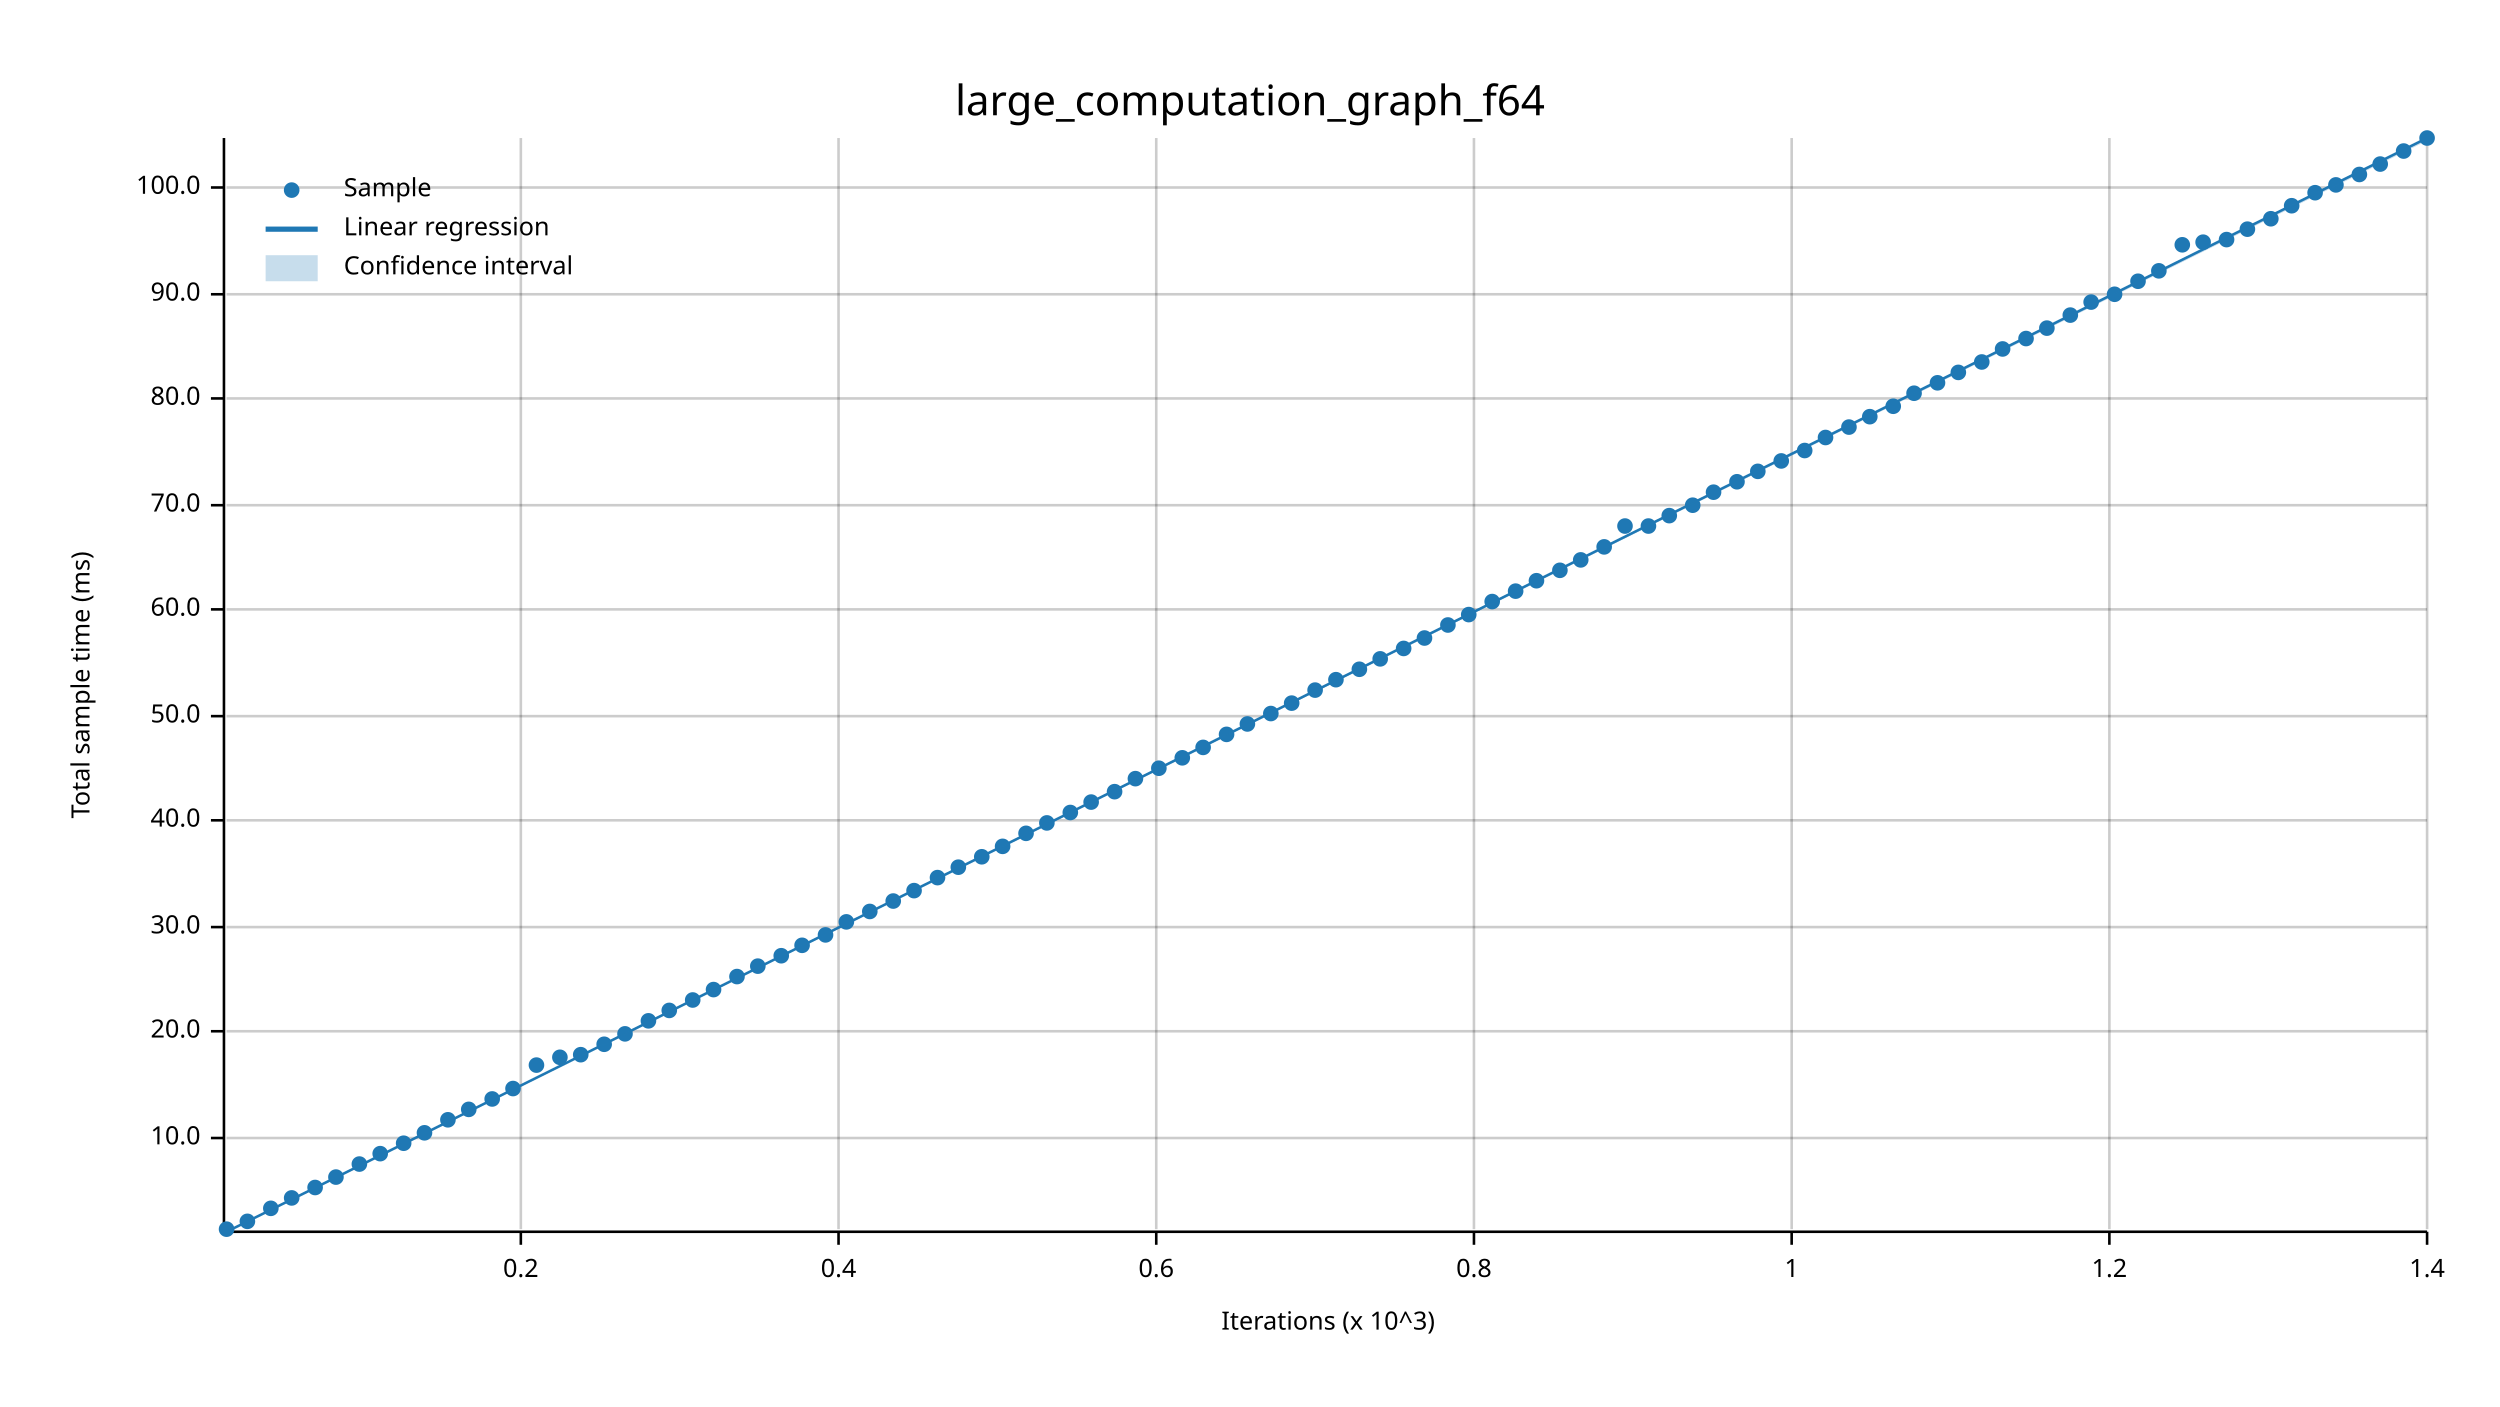
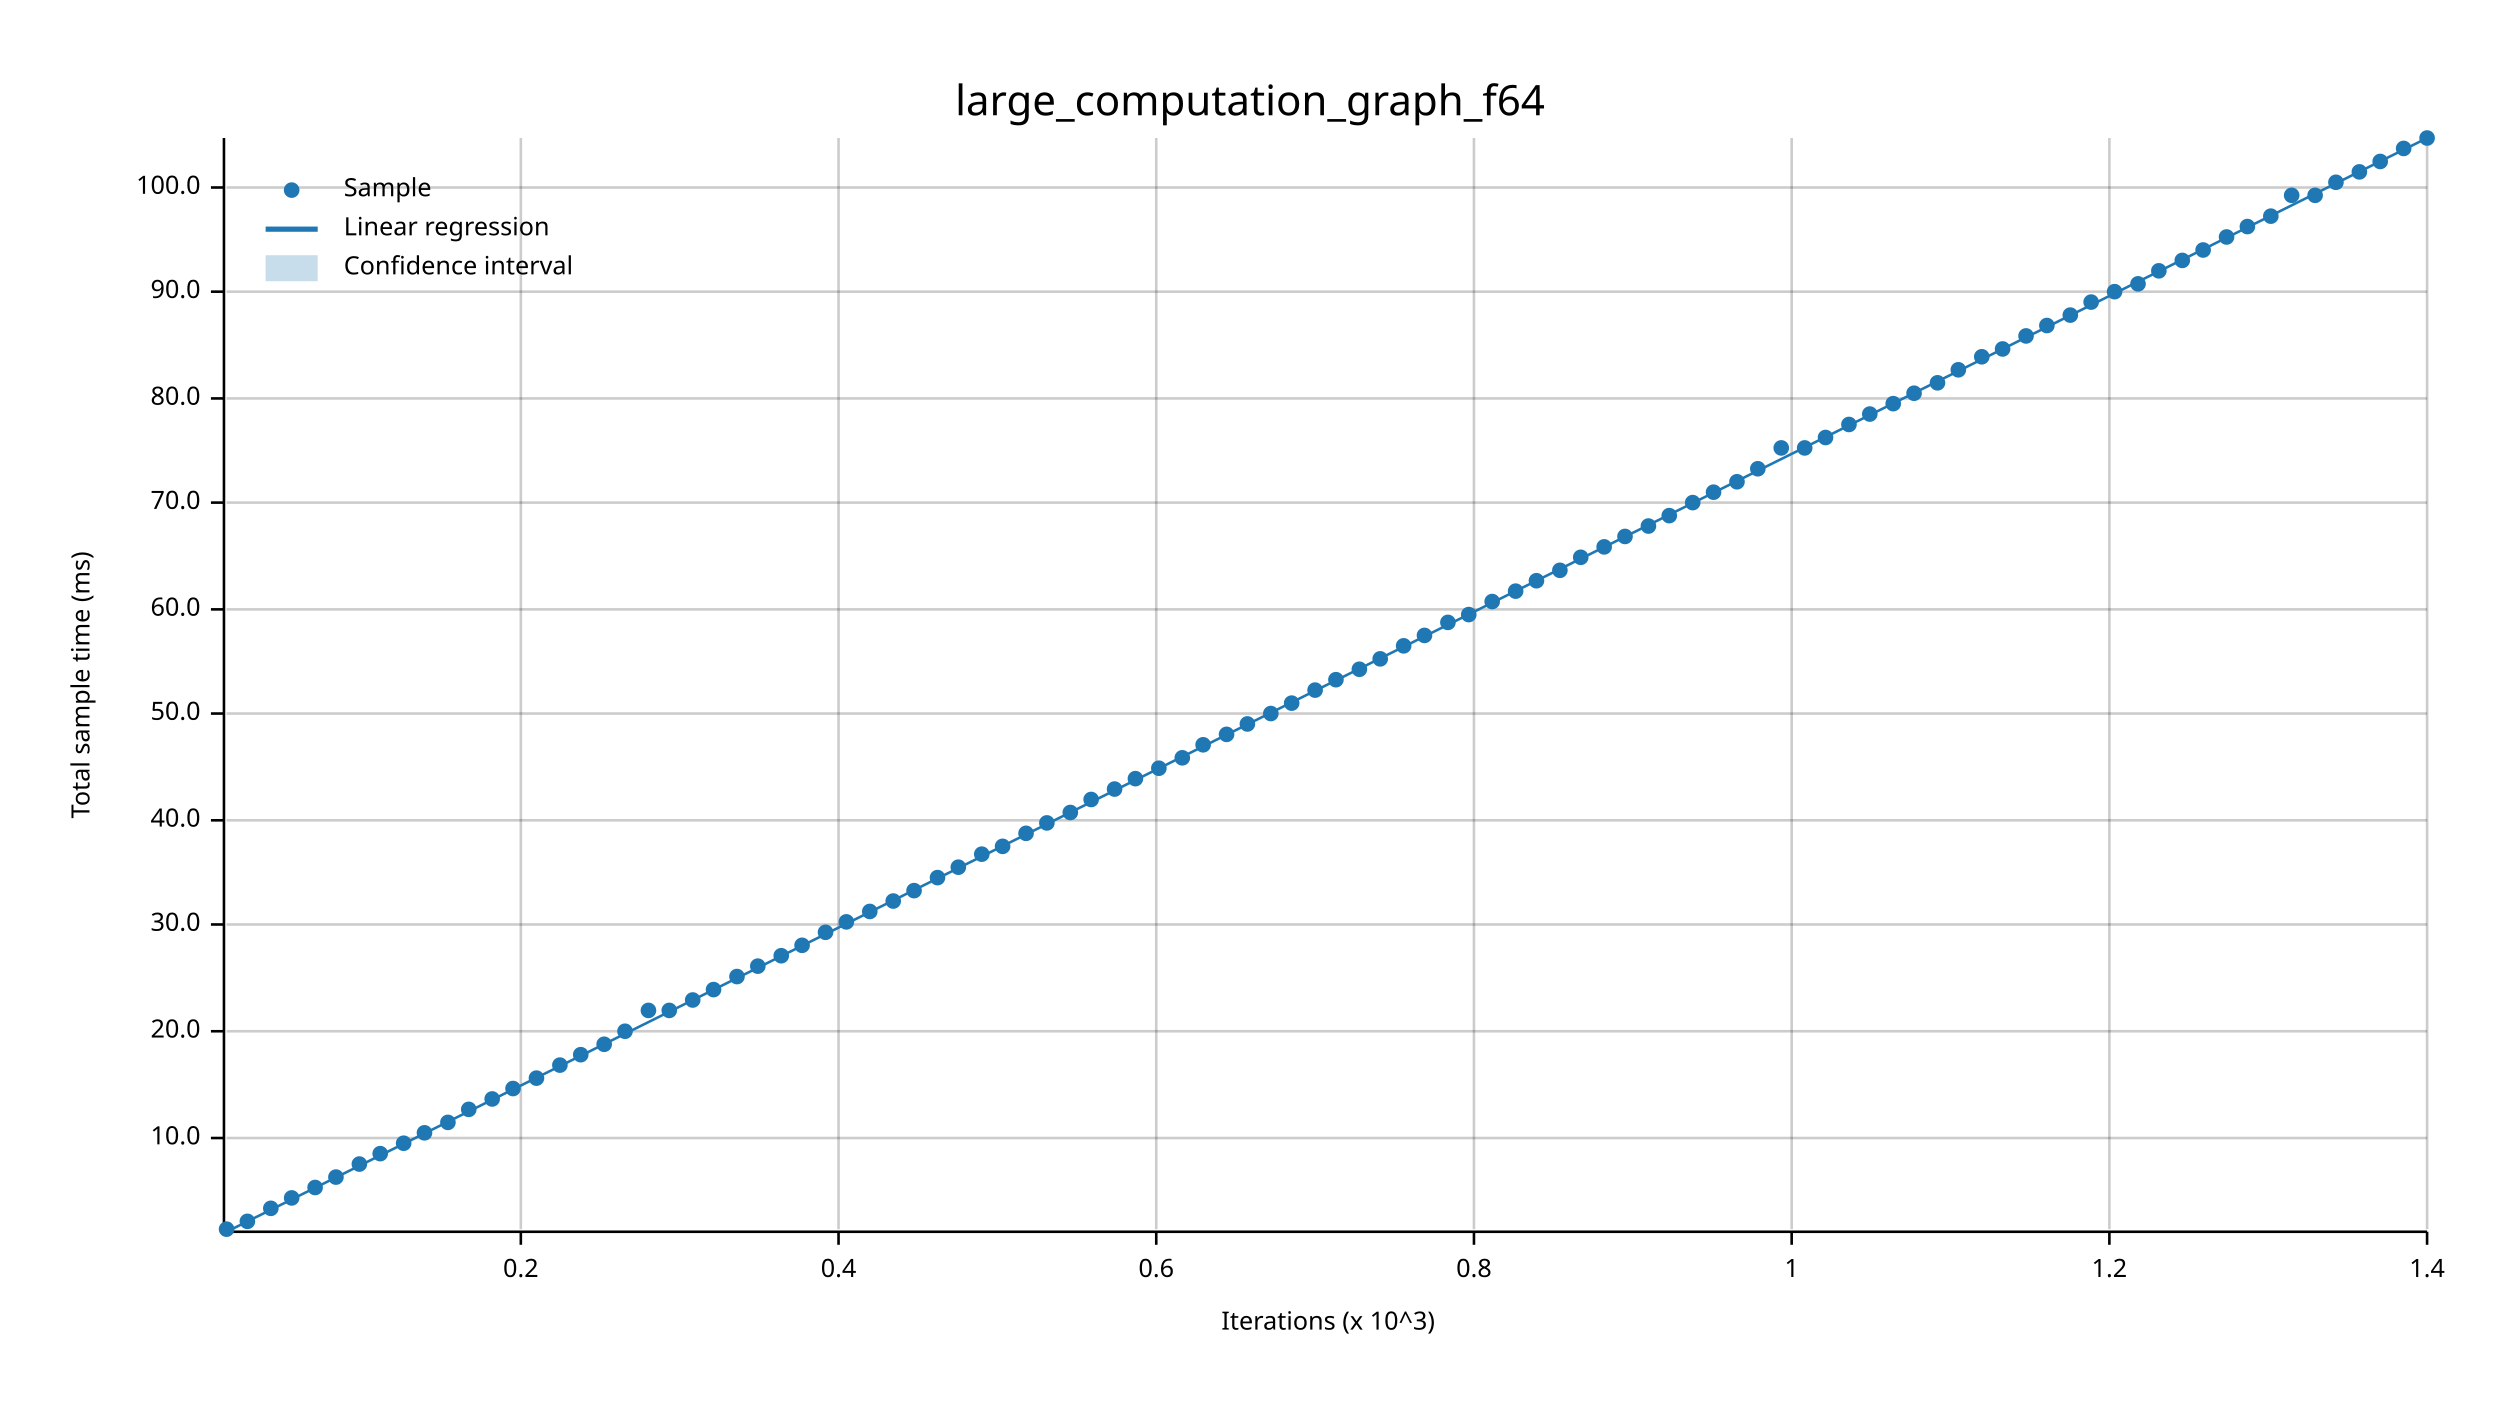
<svg xmlns="http://www.w3.org/2000/svg" width="960" height="540" viewBox="0 0 960 540">
  <text x="480" y="32" dy="0.76em" text-anchor="middle" font-family="sans-serif" font-size="16.129" opacity="1" fill="#000000">
large_computation_graph_f64
</text>
  <text x="27" y="263" dy="0.76em" text-anchor="middle" font-family="sans-serif" font-size="9.677" opacity="1" fill="#000000" transform="rotate(270, 27, 263)">
Total sample time (ms)
</text>
  <text x="510" y="513" dy="-0.5ex" text-anchor="middle" font-family="sans-serif" font-size="9.677" opacity="1" fill="#000000">
Iterations (x 10^3)
</text>
  <line opacity="0.2" stroke="#000000" stroke-width="1" x1="200" y1="472" x2="200" y2="53" />
  <line opacity="0.2" stroke="#000000" stroke-width="1" x1="322" y1="472" x2="322" y2="53" />
  <line opacity="0.2" stroke="#000000" stroke-width="1" x1="444" y1="472" x2="444" y2="53" />
  <line opacity="0.2" stroke="#000000" stroke-width="1" x1="566" y1="472" x2="566" y2="53" />
  <line opacity="0.2" stroke="#000000" stroke-width="1" x1="688" y1="472" x2="688" y2="53" />
  <line opacity="0.2" stroke="#000000" stroke-width="1" x1="810" y1="472" x2="810" y2="53" />
  <line opacity="0.2" stroke="#000000" stroke-width="1" x1="932" y1="472" x2="932" y2="53" />
  <line opacity="0.2" stroke="#000000" stroke-width="1" x1="87" y1="437" x2="932" y2="437" />
  <line opacity="0.2" stroke="#000000" stroke-width="1" x1="87" y1="396" x2="932" y2="396" />
-   <line opacity="0.2" stroke="#000000" stroke-width="1" x1="87" y1="356" x2="932" y2="356" />
+   <line opacity="0.2" stroke="#000000" stroke-width="1" x1="87" y1="355" x2="932" y2="355" />
  <line opacity="0.2" stroke="#000000" stroke-width="1" x1="87" y1="315" x2="932" y2="315" />
-   <line opacity="0.2" stroke="#000000" stroke-width="1" x1="87" y1="275" x2="932" y2="275" />
+   <line opacity="0.2" stroke="#000000" stroke-width="1" x1="87" y1="274" x2="932" y2="274" />
  <line opacity="0.2" stroke="#000000" stroke-width="1" x1="87" y1="234" x2="932" y2="234" />
-   <line opacity="0.2" stroke="#000000" stroke-width="1" x1="87" y1="194" x2="932" y2="194" />
+   <line opacity="0.2" stroke="#000000" stroke-width="1" x1="87" y1="193" x2="932" y2="193" />
  <line opacity="0.2" stroke="#000000" stroke-width="1" x1="87" y1="153" x2="932" y2="153" />
-   <line opacity="0.2" stroke="#000000" stroke-width="1" x1="87" y1="113" x2="932" y2="113" />
+   <line opacity="0.2" stroke="#000000" stroke-width="1" x1="87" y1="112" x2="932" y2="112" />
  <line opacity="0.2" stroke="#000000" stroke-width="1" x1="87" y1="72" x2="932" y2="72" />
  <polyline fill="none" opacity="1" stroke="#000000" stroke-width="1" points="86,53 86,472 " />
  <text x="77" y="437" dy="0.5ex" text-anchor="end" font-family="sans-serif" font-size="9.677" opacity="1" fill="#000000">
10.0
</text>
  <polyline fill="none" opacity="1" stroke="#000000" stroke-width="1" points="81,437 86,437 " />
  <text x="77" y="396" dy="0.5ex" text-anchor="end" font-family="sans-serif" font-size="9.677" opacity="1" fill="#000000">
20.0
</text>
  <polyline fill="none" opacity="1" stroke="#000000" stroke-width="1" points="81,396 86,396 " />
-   <text x="77" y="356" dy="0.5ex" text-anchor="end" font-family="sans-serif" font-size="9.677" opacity="1" fill="#000000">
+   <text x="77" y="355" dy="0.5ex" text-anchor="end" font-family="sans-serif" font-size="9.677" opacity="1" fill="#000000">
30.0
</text>
-   <polyline fill="none" opacity="1" stroke="#000000" stroke-width="1" points="81,356 86,356 " />
+   <polyline fill="none" opacity="1" stroke="#000000" stroke-width="1" points="81,355 86,355 " />
  <text x="77" y="315" dy="0.5ex" text-anchor="end" font-family="sans-serif" font-size="9.677" opacity="1" fill="#000000">
40.0
</text>
  <polyline fill="none" opacity="1" stroke="#000000" stroke-width="1" points="81,315 86,315 " />
-   <text x="77" y="275" dy="0.5ex" text-anchor="end" font-family="sans-serif" font-size="9.677" opacity="1" fill="#000000">
+   <text x="77" y="274" dy="0.5ex" text-anchor="end" font-family="sans-serif" font-size="9.677" opacity="1" fill="#000000">
50.0
</text>
-   <polyline fill="none" opacity="1" stroke="#000000" stroke-width="1" points="81,275 86,275 " />
+   <polyline fill="none" opacity="1" stroke="#000000" stroke-width="1" points="81,274 86,274 " />
  <text x="77" y="234" dy="0.5ex" text-anchor="end" font-family="sans-serif" font-size="9.677" opacity="1" fill="#000000">
60.0
</text>
  <polyline fill="none" opacity="1" stroke="#000000" stroke-width="1" points="81,234 86,234 " />
-   <text x="77" y="194" dy="0.5ex" text-anchor="end" font-family="sans-serif" font-size="9.677" opacity="1" fill="#000000">
+   <text x="77" y="193" dy="0.5ex" text-anchor="end" font-family="sans-serif" font-size="9.677" opacity="1" fill="#000000">
70.0
</text>
-   <polyline fill="none" opacity="1" stroke="#000000" stroke-width="1" points="81,194 86,194 " />
+   <polyline fill="none" opacity="1" stroke="#000000" stroke-width="1" points="81,193 86,193 " />
  <text x="77" y="153" dy="0.5ex" text-anchor="end" font-family="sans-serif" font-size="9.677" opacity="1" fill="#000000">
80.0
</text>
  <polyline fill="none" opacity="1" stroke="#000000" stroke-width="1" points="81,153 86,153 " />
-   <text x="77" y="113" dy="0.5ex" text-anchor="end" font-family="sans-serif" font-size="9.677" opacity="1" fill="#000000">
+   <text x="77" y="112" dy="0.5ex" text-anchor="end" font-family="sans-serif" font-size="9.677" opacity="1" fill="#000000">
90.0
</text>
-   <polyline fill="none" opacity="1" stroke="#000000" stroke-width="1" points="81,113 86,113 " />
+   <polyline fill="none" opacity="1" stroke="#000000" stroke-width="1" points="81,112 86,112 " />
  <text x="77" y="72" dy="0.5ex" text-anchor="end" font-family="sans-serif" font-size="9.677" opacity="1" fill="#000000">
100.0
</text>
  <polyline fill="none" opacity="1" stroke="#000000" stroke-width="1" points="81,72 86,72 " />
  <polyline fill="none" opacity="1" stroke="#000000" stroke-width="1" points="87,473 932,473 " />
  <text x="200" y="483" dy="0.76em" text-anchor="middle" font-family="sans-serif" font-size="9.677" opacity="1" fill="#000000">
0.2
</text>
  <polyline fill="none" opacity="1" stroke="#000000" stroke-width="1" points="200,473 200,478 " />
  <text x="322" y="483" dy="0.76em" text-anchor="middle" font-family="sans-serif" font-size="9.677" opacity="1" fill="#000000">
0.4
</text>
  <polyline fill="none" opacity="1" stroke="#000000" stroke-width="1" points="322,473 322,478 " />
  <text x="444" y="483" dy="0.76em" text-anchor="middle" font-family="sans-serif" font-size="9.677" opacity="1" fill="#000000">
0.6
</text>
  <polyline fill="none" opacity="1" stroke="#000000" stroke-width="1" points="444,473 444,478 " />
  <text x="566" y="483" dy="0.76em" text-anchor="middle" font-family="sans-serif" font-size="9.677" opacity="1" fill="#000000">
0.8
</text>
  <polyline fill="none" opacity="1" stroke="#000000" stroke-width="1" points="566,473 566,478 " />
  <text x="688" y="483" dy="0.76em" text-anchor="middle" font-family="sans-serif" font-size="9.677" opacity="1" fill="#000000">
1
</text>
  <polyline fill="none" opacity="1" stroke="#000000" stroke-width="1" points="688,473 688,478 " />
  <text x="810" y="483" dy="0.76em" text-anchor="middle" font-family="sans-serif" font-size="9.677" opacity="1" fill="#000000">
1.2
</text>
  <polyline fill="none" opacity="1" stroke="#000000" stroke-width="1" points="810,473 810,478 " />
  <text x="932" y="483" dy="0.76em" text-anchor="middle" font-family="sans-serif" font-size="9.677" opacity="1" fill="#000000">
1.4
</text>
  <polyline fill="none" opacity="1" stroke="#000000" stroke-width="1" points="932,473 932,478 " />
  <circle cx="87" cy="472" r="3" opacity="1" fill="#1F78B4" stroke="none" stroke-width="1" />
  <circle cx="95" cy="469" r="3" opacity="1" fill="#1F78B4" stroke="none" stroke-width="1" />
  <circle cx="104" cy="464" r="3" opacity="1" fill="#1F78B4" stroke="none" stroke-width="1" />
  <circle cx="112" cy="460" r="3" opacity="1" fill="#1F78B4" stroke="none" stroke-width="1" />
  <circle cx="121" cy="456" r="3" opacity="1" fill="#1F78B4" stroke="none" stroke-width="1" />
  <circle cx="129" cy="452" r="3" opacity="1" fill="#1F78B4" stroke="none" stroke-width="1" />
  <circle cx="138" cy="447" r="3" opacity="1" fill="#1F78B4" stroke="none" stroke-width="1" />
  <circle cx="146" cy="443" r="3" opacity="1" fill="#1F78B4" stroke="none" stroke-width="1" />
  <circle cx="155" cy="439" r="3" opacity="1" fill="#1F78B4" stroke="none" stroke-width="1" />
  <circle cx="163" cy="435" r="3" opacity="1" fill="#1F78B4" stroke="none" stroke-width="1" />
-   <circle cx="172" cy="430" r="3" opacity="1" fill="#1F78B4" stroke="none" stroke-width="1" />
+   <circle cx="172" cy="431" r="3" opacity="1" fill="#1F78B4" stroke="none" stroke-width="1" />
  <circle cx="180" cy="426" r="3" opacity="1" fill="#1F78B4" stroke="none" stroke-width="1" />
  <circle cx="189" cy="422" r="3" opacity="1" fill="#1F78B4" stroke="none" stroke-width="1" />
  <circle cx="197" cy="418" r="3" opacity="1" fill="#1F78B4" stroke="none" stroke-width="1" />
-   <circle cx="206" cy="409" r="3" opacity="1" fill="#1F78B4" stroke="none" stroke-width="1" />
-   <circle cx="215" cy="406" r="3" opacity="1" fill="#1F78B4" stroke="none" stroke-width="1" />
+   <circle cx="206" cy="414" r="3" opacity="1" fill="#1F78B4" stroke="none" stroke-width="1" />
+   <circle cx="215" cy="409" r="3" opacity="1" fill="#1F78B4" stroke="none" stroke-width="1" />
  <circle cx="223" cy="405" r="3" opacity="1" fill="#1F78B4" stroke="none" stroke-width="1" />
  <circle cx="232" cy="401" r="3" opacity="1" fill="#1F78B4" stroke="none" stroke-width="1" />
-   <circle cx="240" cy="397" r="3" opacity="1" fill="#1F78B4" stroke="none" stroke-width="1" />
-   <circle cx="249" cy="392" r="3" opacity="1" fill="#1F78B4" stroke="none" stroke-width="1" />
+   <circle cx="240" cy="396" r="3" opacity="1" fill="#1F78B4" stroke="none" stroke-width="1" />
+   <circle cx="249" cy="388" r="3" opacity="1" fill="#1F78B4" stroke="none" stroke-width="1" />
  <circle cx="257" cy="388" r="3" opacity="1" fill="#1F78B4" stroke="none" stroke-width="1" />
  <circle cx="266" cy="384" r="3" opacity="1" fill="#1F78B4" stroke="none" stroke-width="1" />
  <circle cx="274" cy="380" r="3" opacity="1" fill="#1F78B4" stroke="none" stroke-width="1" />
  <circle cx="283" cy="375" r="3" opacity="1" fill="#1F78B4" stroke="none" stroke-width="1" />
  <circle cx="291" cy="371" r="3" opacity="1" fill="#1F78B4" stroke="none" stroke-width="1" />
  <circle cx="300" cy="367" r="3" opacity="1" fill="#1F78B4" stroke="none" stroke-width="1" />
  <circle cx="308" cy="363" r="3" opacity="1" fill="#1F78B4" stroke="none" stroke-width="1" />
-   <circle cx="317" cy="359" r="3" opacity="1" fill="#1F78B4" stroke="none" stroke-width="1" />
+   <circle cx="317" cy="358" r="3" opacity="1" fill="#1F78B4" stroke="none" stroke-width="1" />
  <circle cx="325" cy="354" r="3" opacity="1" fill="#1F78B4" stroke="none" stroke-width="1" />
  <circle cx="334" cy="350" r="3" opacity="1" fill="#1F78B4" stroke="none" stroke-width="1" />
  <circle cx="343" cy="346" r="3" opacity="1" fill="#1F78B4" stroke="none" stroke-width="1" />
  <circle cx="351" cy="342" r="3" opacity="1" fill="#1F78B4" stroke="none" stroke-width="1" />
  <circle cx="360" cy="337" r="3" opacity="1" fill="#1F78B4" stroke="none" stroke-width="1" />
  <circle cx="368" cy="333" r="3" opacity="1" fill="#1F78B4" stroke="none" stroke-width="1" />
-   <circle cx="377" cy="329" r="3" opacity="1" fill="#1F78B4" stroke="none" stroke-width="1" />
+   <circle cx="377" cy="328" r="3" opacity="1" fill="#1F78B4" stroke="none" stroke-width="1" />
  <circle cx="385" cy="325" r="3" opacity="1" fill="#1F78B4" stroke="none" stroke-width="1" />
  <circle cx="394" cy="320" r="3" opacity="1" fill="#1F78B4" stroke="none" stroke-width="1" />
  <circle cx="402" cy="316" r="3" opacity="1" fill="#1F78B4" stroke="none" stroke-width="1" />
  <circle cx="411" cy="312" r="3" opacity="1" fill="#1F78B4" stroke="none" stroke-width="1" />
-   <circle cx="419" cy="308" r="3" opacity="1" fill="#1F78B4" stroke="none" stroke-width="1" />
-   <circle cx="428" cy="304" r="3" opacity="1" fill="#1F78B4" stroke="none" stroke-width="1" />
+   <circle cx="419" cy="307" r="3" opacity="1" fill="#1F78B4" stroke="none" stroke-width="1" />
+   <circle cx="428" cy="303" r="3" opacity="1" fill="#1F78B4" stroke="none" stroke-width="1" />
  <circle cx="436" cy="299" r="3" opacity="1" fill="#1F78B4" stroke="none" stroke-width="1" />
  <circle cx="445" cy="295" r="3" opacity="1" fill="#1F78B4" stroke="none" stroke-width="1" />
  <circle cx="454" cy="291" r="3" opacity="1" fill="#1F78B4" stroke="none" stroke-width="1" />
-   <circle cx="462" cy="287" r="3" opacity="1" fill="#1F78B4" stroke="none" stroke-width="1" />
+   <circle cx="462" cy="286" r="3" opacity="1" fill="#1F78B4" stroke="none" stroke-width="1" />
  <circle cx="471" cy="282" r="3" opacity="1" fill="#1F78B4" stroke="none" stroke-width="1" />
  <circle cx="479" cy="278" r="3" opacity="1" fill="#1F78B4" stroke="none" stroke-width="1" />
  <circle cx="488" cy="274" r="3" opacity="1" fill="#1F78B4" stroke="none" stroke-width="1" />
  <circle cx="496" cy="270" r="3" opacity="1" fill="#1F78B4" stroke="none" stroke-width="1" />
  <circle cx="505" cy="265" r="3" opacity="1" fill="#1F78B4" stroke="none" stroke-width="1" />
  <circle cx="513" cy="261" r="3" opacity="1" fill="#1F78B4" stroke="none" stroke-width="1" />
  <circle cx="522" cy="257" r="3" opacity="1" fill="#1F78B4" stroke="none" stroke-width="1" />
  <circle cx="530" cy="253" r="3" opacity="1" fill="#1F78B4" stroke="none" stroke-width="1" />
-   <circle cx="539" cy="249" r="3" opacity="1" fill="#1F78B4" stroke="none" stroke-width="1" />
-   <circle cx="547" cy="245" r="3" opacity="1" fill="#1F78B4" stroke="none" stroke-width="1" />
-   <circle cx="556" cy="240" r="3" opacity="1" fill="#1F78B4" stroke="none" stroke-width="1" />
+   <circle cx="539" cy="248" r="3" opacity="1" fill="#1F78B4" stroke="none" stroke-width="1" />
+   <circle cx="547" cy="244" r="3" opacity="1" fill="#1F78B4" stroke="none" stroke-width="1" />
+   <circle cx="556" cy="239" r="3" opacity="1" fill="#1F78B4" stroke="none" stroke-width="1" />
  <circle cx="564" cy="236" r="3" opacity="1" fill="#1F78B4" stroke="none" stroke-width="1" />
  <circle cx="573" cy="231" r="3" opacity="1" fill="#1F78B4" stroke="none" stroke-width="1" />
  <circle cx="582" cy="227" r="3" opacity="1" fill="#1F78B4" stroke="none" stroke-width="1" />
  <circle cx="590" cy="223" r="3" opacity="1" fill="#1F78B4" stroke="none" stroke-width="1" />
  <circle cx="599" cy="219" r="3" opacity="1" fill="#1F78B4" stroke="none" stroke-width="1" />
-   <circle cx="607" cy="215" r="3" opacity="1" fill="#1F78B4" stroke="none" stroke-width="1" />
+   <circle cx="607" cy="214" r="3" opacity="1" fill="#1F78B4" stroke="none" stroke-width="1" />
  <circle cx="616" cy="210" r="3" opacity="1" fill="#1F78B4" stroke="none" stroke-width="1" />
-   <circle cx="624" cy="202" r="3" opacity="1" fill="#1F78B4" stroke="none" stroke-width="1" />
+   <circle cx="624" cy="206" r="3" opacity="1" fill="#1F78B4" stroke="none" stroke-width="1" />
  <circle cx="633" cy="202" r="3" opacity="1" fill="#1F78B4" stroke="none" stroke-width="1" />
  <circle cx="641" cy="198" r="3" opacity="1" fill="#1F78B4" stroke="none" stroke-width="1" />
-   <circle cx="650" cy="194" r="3" opacity="1" fill="#1F78B4" stroke="none" stroke-width="1" />
+   <circle cx="650" cy="193" r="3" opacity="1" fill="#1F78B4" stroke="none" stroke-width="1" />
  <circle cx="658" cy="189" r="3" opacity="1" fill="#1F78B4" stroke="none" stroke-width="1" />
  <circle cx="667" cy="185" r="3" opacity="1" fill="#1F78B4" stroke="none" stroke-width="1" />
-   <circle cx="675" cy="181" r="3" opacity="1" fill="#1F78B4" stroke="none" stroke-width="1" />
-   <circle cx="684" cy="177" r="3" opacity="1" fill="#1F78B4" stroke="none" stroke-width="1" />
-   <circle cx="693" cy="173" r="3" opacity="1" fill="#1F78B4" stroke="none" stroke-width="1" />
+   <circle cx="675" cy="180" r="3" opacity="1" fill="#1F78B4" stroke="none" stroke-width="1" />
+   <circle cx="684" cy="172" r="3" opacity="1" fill="#1F78B4" stroke="none" stroke-width="1" />
+   <circle cx="693" cy="172" r="3" opacity="1" fill="#1F78B4" stroke="none" stroke-width="1" />
  <circle cx="701" cy="168" r="3" opacity="1" fill="#1F78B4" stroke="none" stroke-width="1" />
-   <circle cx="710" cy="164" r="3" opacity="1" fill="#1F78B4" stroke="none" stroke-width="1" />
-   <circle cx="718" cy="160" r="3" opacity="1" fill="#1F78B4" stroke="none" stroke-width="1" />
-   <circle cx="727" cy="156" r="3" opacity="1" fill="#1F78B4" stroke="none" stroke-width="1" />
+   <circle cx="710" cy="163" r="3" opacity="1" fill="#1F78B4" stroke="none" stroke-width="1" />
+   <circle cx="718" cy="159" r="3" opacity="1" fill="#1F78B4" stroke="none" stroke-width="1" />
+   <circle cx="727" cy="155" r="3" opacity="1" fill="#1F78B4" stroke="none" stroke-width="1" />
  <circle cx="735" cy="151" r="3" opacity="1" fill="#1F78B4" stroke="none" stroke-width="1" />
  <circle cx="744" cy="147" r="3" opacity="1" fill="#1F78B4" stroke="none" stroke-width="1" />
-   <circle cx="752" cy="143" r="3" opacity="1" fill="#1F78B4" stroke="none" stroke-width="1" />
-   <circle cx="761" cy="139" r="3" opacity="1" fill="#1F78B4" stroke="none" stroke-width="1" />
+   <circle cx="752" cy="142" r="3" opacity="1" fill="#1F78B4" stroke="none" stroke-width="1" />
+   <circle cx="761" cy="137" r="3" opacity="1" fill="#1F78B4" stroke="none" stroke-width="1" />
  <circle cx="769" cy="134" r="3" opacity="1" fill="#1F78B4" stroke="none" stroke-width="1" />
-   <circle cx="778" cy="130" r="3" opacity="1" fill="#1F78B4" stroke="none" stroke-width="1" />
-   <circle cx="786" cy="126" r="3" opacity="1" fill="#1F78B4" stroke="none" stroke-width="1" />
+   <circle cx="778" cy="129" r="3" opacity="1" fill="#1F78B4" stroke="none" stroke-width="1" />
+   <circle cx="786" cy="125" r="3" opacity="1" fill="#1F78B4" stroke="none" stroke-width="1" />
  <circle cx="795" cy="121" r="3" opacity="1" fill="#1F78B4" stroke="none" stroke-width="1" />
  <circle cx="803" cy="116" r="3" opacity="1" fill="#1F78B4" stroke="none" stroke-width="1" />
-   <circle cx="812" cy="113" r="3" opacity="1" fill="#1F78B4" stroke="none" stroke-width="1" />
-   <circle cx="821" cy="108" r="3" opacity="1" fill="#1F78B4" stroke="none" stroke-width="1" />
+   <circle cx="812" cy="112" r="3" opacity="1" fill="#1F78B4" stroke="none" stroke-width="1" />
+   <circle cx="821" cy="109" r="3" opacity="1" fill="#1F78B4" stroke="none" stroke-width="1" />
  <circle cx="829" cy="104" r="3" opacity="1" fill="#1F78B4" stroke="none" stroke-width="1" />
-   <circle cx="838" cy="94" r="3" opacity="1" fill="#1F78B4" stroke="none" stroke-width="1" />
-   <circle cx="846" cy="93" r="3" opacity="1" fill="#1F78B4" stroke="none" stroke-width="1" />
-   <circle cx="855" cy="92" r="3" opacity="1" fill="#1F78B4" stroke="none" stroke-width="1" />
-   <circle cx="863" cy="88" r="3" opacity="1" fill="#1F78B4" stroke="none" stroke-width="1" />
-   <circle cx="872" cy="84" r="3" opacity="1" fill="#1F78B4" stroke="none" stroke-width="1" />
-   <circle cx="880" cy="79" r="3" opacity="1" fill="#1F78B4" stroke="none" stroke-width="1" />
-   <circle cx="889" cy="74" r="3" opacity="1" fill="#1F78B4" stroke="none" stroke-width="1" />
-   <circle cx="897" cy="71" r="3" opacity="1" fill="#1F78B4" stroke="none" stroke-width="1" />
-   <circle cx="906" cy="67" r="3" opacity="1" fill="#1F78B4" stroke="none" stroke-width="1" />
-   <circle cx="914" cy="63" r="3" opacity="1" fill="#1F78B4" stroke="none" stroke-width="1" />
-   <circle cx="923" cy="58" r="3" opacity="1" fill="#1F78B4" stroke="none" stroke-width="1" />
+   <circle cx="838" cy="100" r="3" opacity="1" fill="#1F78B4" stroke="none" stroke-width="1" />
+   <circle cx="846" cy="96" r="3" opacity="1" fill="#1F78B4" stroke="none" stroke-width="1" />
+   <circle cx="855" cy="91" r="3" opacity="1" fill="#1F78B4" stroke="none" stroke-width="1" />
+   <circle cx="863" cy="87" r="3" opacity="1" fill="#1F78B4" stroke="none" stroke-width="1" />
+   <circle cx="872" cy="83" r="3" opacity="1" fill="#1F78B4" stroke="none" stroke-width="1" />
+   <circle cx="880" cy="75" r="3" opacity="1" fill="#1F78B4" stroke="none" stroke-width="1" />
+   <circle cx="889" cy="75" r="3" opacity="1" fill="#1F78B4" stroke="none" stroke-width="1" />
+   <circle cx="897" cy="70" r="3" opacity="1" fill="#1F78B4" stroke="none" stroke-width="1" />
+   <circle cx="906" cy="66" r="3" opacity="1" fill="#1F78B4" stroke="none" stroke-width="1" />
+   <circle cx="914" cy="62" r="3" opacity="1" fill="#1F78B4" stroke="none" stroke-width="1" />
+   <circle cx="923" cy="57" r="3" opacity="1" fill="#1F78B4" stroke="none" stroke-width="1" />
  <circle cx="932" cy="53" r="3" opacity="1" fill="#1F78B4" stroke="none" stroke-width="1" />
  <polyline fill="none" opacity="1" stroke="#1F78B4" stroke-width="1" points="87,473 932,53 " />
-   <polygon opacity="0.25" fill="#1F78B4" points="87,473 932,54 932,53 " />
+   <polygon opacity="0.25" fill="#1F78B4" points="87,473 932,53 932,53 " />
  <text x="132" y="68" dy="0.76em" text-anchor="start" font-family="sans-serif" font-size="9.677" opacity="1" fill="#000000">
Sample
</text>
  <text x="132" y="83" dy="0.76em" text-anchor="start" font-family="sans-serif" font-size="9.677" opacity="1" fill="#000000">
Linear regression
</text>
  <text x="132" y="98" dy="0.76em" text-anchor="start" font-family="sans-serif" font-size="9.677" opacity="1" fill="#000000">
Confidence interval
</text>
  <circle cx="112" cy="73" r="3" opacity="1" fill="#1F78B4" stroke="none" stroke-width="1" />
  <polyline fill="none" opacity="1" stroke="#1F78B4" stroke-width="2" points="102,88 122,88 " />
  <rect x="102" y="98" width="20" height="10" opacity="0.25" fill="#1F78B4" stroke="none" />
</svg>
